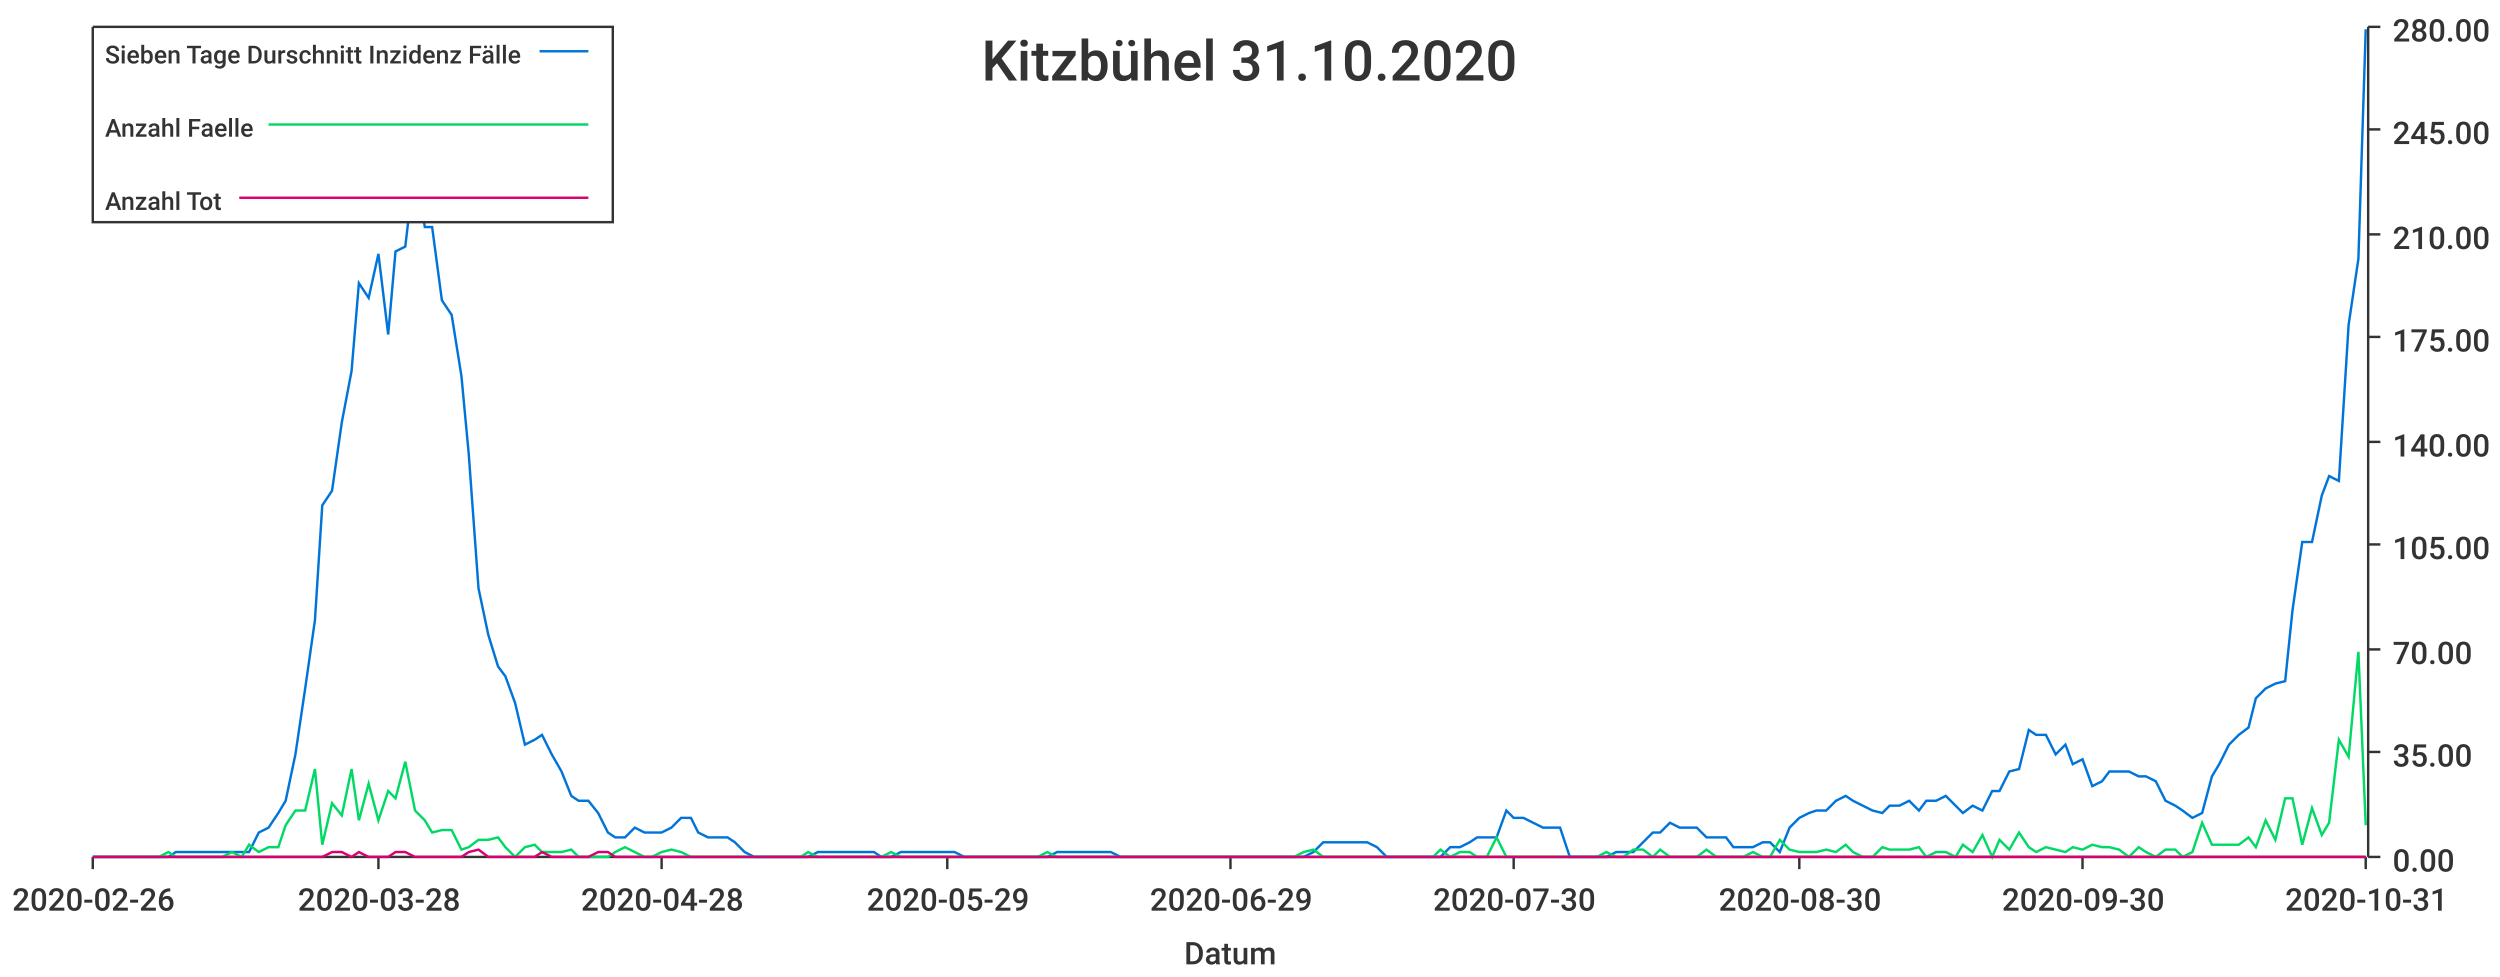
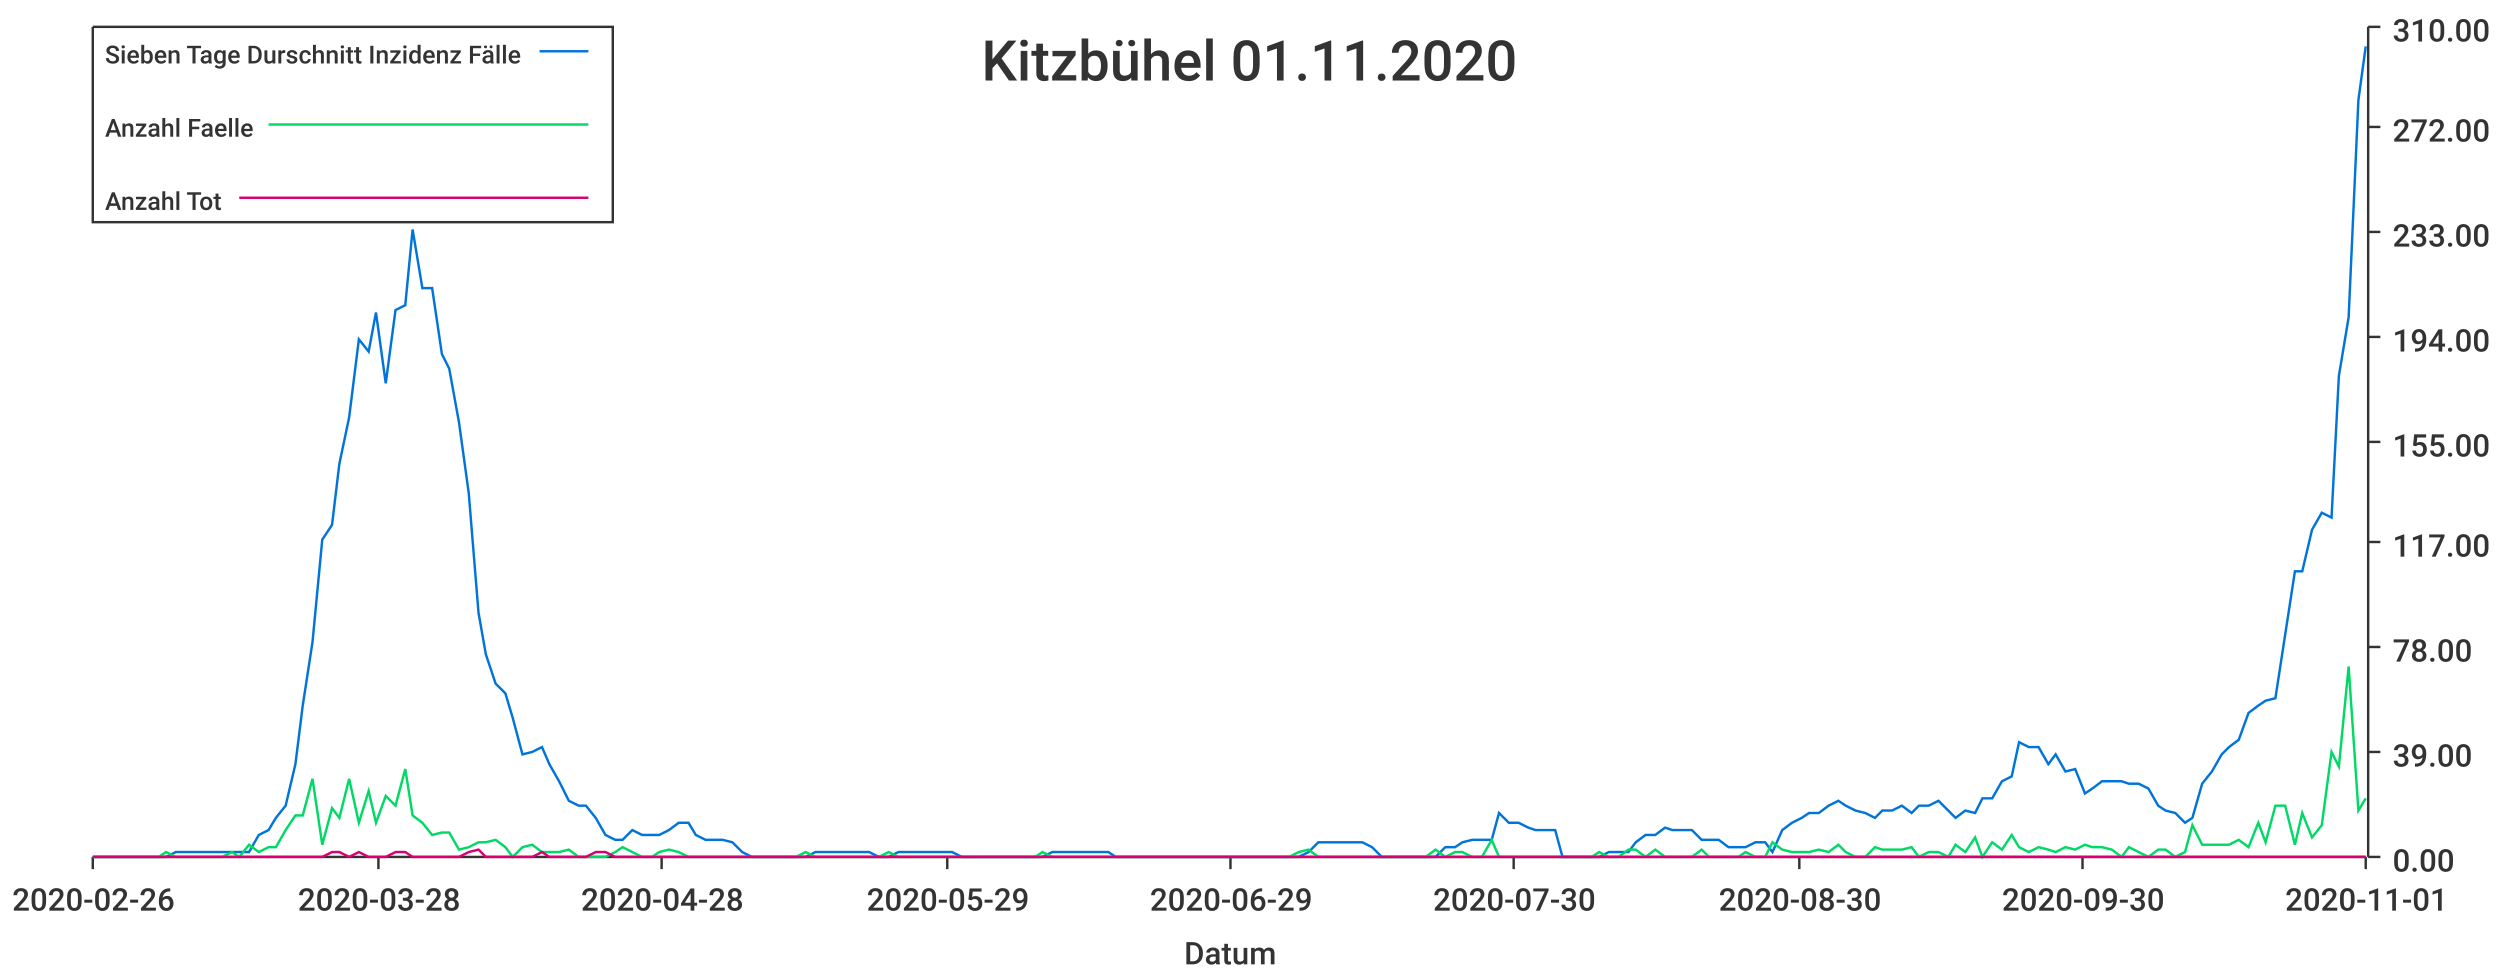
<svg xmlns="http://www.w3.org/2000/svg" width="1024" height="400">\n<path d="M 0 0 L 1024 0 L 1024 400 L 0 400 L 0 0" style="stroke-width:0;stroke:rgba(255,255,255,1.0);fill:rgba(255,255,255,1.0)" />
  <path d="M 38 11 L 969 11 L 969 351 L 38 351 L 38 11" style="stroke-width:0;stroke:rgba(255,255,255,1.0);fill:rgba(255,255,255,1.0)" />
  <path d="M 38 351 L 969 351" style="stroke-width:1;stroke:rgba(51,51,51,1.0);fill:none" />
  <path d="M 38 351 L 38 356" style="stroke-width:1;stroke:rgba(51,51,51,1.0);fill:none" />
  <text x="5" y="373" style="stroke-width:0;stroke:none;fill:rgba(51,51,51,1.0);font-size:12.8px;font-family:'Roboto Medium',sans-serif">2020-02-26</text>
  <path d="M 155 351 L 155 356" style="stroke-width:1;stroke:rgba(51,51,51,1.0);fill:none" />
  <text x="122" y="373" style="stroke-width:0;stroke:none;fill:rgba(51,51,51,1.0);font-size:12.8px;font-family:'Roboto Medium',sans-serif">2020-03-28</text>
  <path d="M 271 351 L 271 356" style="stroke-width:1;stroke:rgba(51,51,51,1.0);fill:none" />
  <text x="238" y="373" style="stroke-width:0;stroke:none;fill:rgba(51,51,51,1.0);font-size:12.8px;font-family:'Roboto Medium',sans-serif">2020-04-28</text>
  <path d="M 388 351 L 388 356" style="stroke-width:1;stroke:rgba(51,51,51,1.0);fill:none" />
  <text x="355" y="373" style="stroke-width:0;stroke:none;fill:rgba(51,51,51,1.0);font-size:12.8px;font-family:'Roboto Medium',sans-serif">2020-05-29</text>
  <path d="M 504 351 L 504 356" style="stroke-width:1;stroke:rgba(51,51,51,1.0);fill:none" />
  <text x="471" y="373" style="stroke-width:0;stroke:none;fill:rgba(51,51,51,1.0);font-size:12.8px;font-family:'Roboto Medium',sans-serif">2020-06-29</text>
  <path d="M 620 351 L 620 356" style="stroke-width:1;stroke:rgba(51,51,51,1.0);fill:none" />
  <text x="587" y="373" style="stroke-width:0;stroke:none;fill:rgba(51,51,51,1.0);font-size:12.8px;font-family:'Roboto Medium',sans-serif">2020-07-30</text>
  <path d="M 737 351 L 737 356" style="stroke-width:1;stroke:rgba(51,51,51,1.0);fill:none" />
  <text x="704" y="373" style="stroke-width:0;stroke:none;fill:rgba(51,51,51,1.0);font-size:12.8px;font-family:'Roboto Medium',sans-serif">2020-08-30</text>
  <path d="M 853 351 L 853 356" style="stroke-width:1;stroke:rgba(51,51,51,1.0);fill:none" />
  <text x="820" y="373" style="stroke-width:0;stroke:none;fill:rgba(51,51,51,1.0);font-size:12.8px;font-family:'Roboto Medium',sans-serif">2020-09-30</text>
  <path d="M 969 351 L 969 356" style="stroke-width:1;stroke:rgba(51,51,51,1.0);fill:none" />
-   <text x="936" y="373" style="stroke-width:0;stroke:none;fill:rgba(51,51,51,1.0);font-size:12.8px;font-family:'Roboto Medium',sans-serif">2020-10-31</text>
+   <text x="936" y="373" style="stroke-width:0;stroke:none;fill:rgba(51,51,51,1.0);font-size:12.8px;font-family:'Roboto Medium',sans-serif">2020-11-01</text>
  <text x="485" y="395" style="stroke-width:0;stroke:none;fill:rgba(51,51,51,1.0);font-size:12.8px;font-family:'Roboto Medium',sans-serif">Datum</text>
  <path d="M 970 351 L 970 11" style="stroke-width:1;stroke:rgba(51,51,51,1.0);fill:none" />
  <path d="M 970 351 L 975 351" style="stroke-width:1;stroke:rgba(51,51,51,1.0);fill:none" />
  <text x="980" y="357" style="stroke-width:0;stroke:none;fill:rgba(51,51,51,1.0);font-size:12.8px;font-family:'Roboto Medium',sans-serif">0.00</text>
  <path d="M 970 308 L 975 308" style="stroke-width:1;stroke:rgba(51,51,51,1.0);fill:none" />
-   <text x="980" y="314" style="stroke-width:0;stroke:none;fill:rgba(51,51,51,1.0);font-size:12.8px;font-family:'Roboto Medium',sans-serif">35.00</text>
-   <path d="M 970 266 L 975 266" style="stroke-width:1;stroke:rgba(51,51,51,1.0);fill:none" />
-   <text x="980" y="272" style="stroke-width:0;stroke:none;fill:rgba(51,51,51,1.0);font-size:12.8px;font-family:'Roboto Medium',sans-serif">70.00</text>
-   <path d="M 970 223 L 975 223" style="stroke-width:1;stroke:rgba(51,51,51,1.0);fill:none" />
-   <text x="980" y="229" style="stroke-width:0;stroke:none;fill:rgba(51,51,51,1.0);font-size:12.8px;font-family:'Roboto Medium',sans-serif">105.00</text>
+   <text x="980" y="314" style="stroke-width:0;stroke:none;fill:rgba(51,51,51,1.0);font-size:12.8px;font-family:'Roboto Medium',sans-serif">39.00</text>
+   <path d="M 970 265 L 975 265" style="stroke-width:1;stroke:rgba(51,51,51,1.0);fill:none" />
+   <text x="980" y="271" style="stroke-width:0;stroke:none;fill:rgba(51,51,51,1.0);font-size:12.8px;font-family:'Roboto Medium',sans-serif">78.00</text>
+   <path d="M 970 222 L 975 222" style="stroke-width:1;stroke:rgba(51,51,51,1.0);fill:none" />
+   <text x="980" y="228" style="stroke-width:0;stroke:none;fill:rgba(51,51,51,1.0);font-size:12.8px;font-family:'Roboto Medium',sans-serif">117.00</text>
  <path d="M 970 181 L 975 181" style="stroke-width:1;stroke:rgba(51,51,51,1.0);fill:none" />
-   <text x="980" y="187" style="stroke-width:0;stroke:none;fill:rgba(51,51,51,1.0);font-size:12.8px;font-family:'Roboto Medium',sans-serif">140.00</text>
+   <text x="980" y="187" style="stroke-width:0;stroke:none;fill:rgba(51,51,51,1.0);font-size:12.8px;font-family:'Roboto Medium',sans-serif">155.00</text>
  <path d="M 970 138 L 975 138" style="stroke-width:1;stroke:rgba(51,51,51,1.0);fill:none" />
-   <text x="980" y="144" style="stroke-width:0;stroke:none;fill:rgba(51,51,51,1.0);font-size:12.8px;font-family:'Roboto Medium',sans-serif">175.00</text>
-   <path d="M 970 96 L 975 96" style="stroke-width:1;stroke:rgba(51,51,51,1.0);fill:none" />
-   <text x="980" y="102" style="stroke-width:0;stroke:none;fill:rgba(51,51,51,1.0);font-size:12.8px;font-family:'Roboto Medium',sans-serif">210.00</text>
-   <path d="M 970 53 L 975 53" style="stroke-width:1;stroke:rgba(51,51,51,1.0);fill:none" />
-   <text x="980" y="59" style="stroke-width:0;stroke:none;fill:rgba(51,51,51,1.0);font-size:12.8px;font-family:'Roboto Medium',sans-serif">245.00</text>
+   <text x="980" y="144" style="stroke-width:0;stroke:none;fill:rgba(51,51,51,1.0);font-size:12.8px;font-family:'Roboto Medium',sans-serif">194.00</text>
+   <path d="M 970 95 L 975 95" style="stroke-width:1;stroke:rgba(51,51,51,1.0);fill:none" />
+   <text x="980" y="101" style="stroke-width:0;stroke:none;fill:rgba(51,51,51,1.0);font-size:12.8px;font-family:'Roboto Medium',sans-serif">233.00</text>
+   <path d="M 970 52 L 975 52" style="stroke-width:1;stroke:rgba(51,51,51,1.0);fill:none" />
+   <text x="980" y="58" style="stroke-width:0;stroke:none;fill:rgba(51,51,51,1.0);font-size:12.8px;font-family:'Roboto Medium',sans-serif">272.00</text>
  <path d="M 970 11 L 975 11" style="stroke-width:1;stroke:rgba(51,51,51,1.0);fill:none" />
-   <text x="980" y="17" style="stroke-width:0;stroke:none;fill:rgba(51,51,51,1.0);font-size:12.8px;font-family:'Roboto Medium',sans-serif">280.00</text>
-   <path d="M 38 351 L 42 351 L 46 351 L 50 351 L 54 351 L 57 351 L 61 351 L 65 351 L 69 351 L 72 349 L 76 349 L 80 349 L 84 349 L 87 349 L 91 349 L 95 349 L 99 349 L 102 349 L 106 341 L 110 339 L 114 333 L 117 328 L 121 309 L 125 282 L 129 254 L 132 207 L 136 201 L 140 173 L 144 152 L 147 116 L 151 122 L 155 104 L 159 137 L 162 103 L 166 101 L 170 67 L 174 93 L 177 93 L 181 123 L 185 129 L 189 154 L 192 186 L 196 241 L 200 260 L 204 273 L 207 277 L 211 288 L 215 305 L 219 303 L 222 301 L 226 309 L 230 316 L 234 326 L 237 328 L 241 328 L 245 333 L 249 341 L 252 343 L 256 343 L 260 339 L 264 341 L 267 341 L 271 341 L 275 339 L 279 335 L 283 335 L 286 341 L 290 343 L 294 343 L 298 343 L 301 345 L 305 349 L 309 351 L 313 351 L 316 351 L 320 351 L 324 351 L 328 351 L 331 351 L 335 349 L 339 349 L 343 349 L 346 349 L 350 349 L 354 349 L 358 349 L 361 351 L 365 351 L 369 349 L 373 349 L 376 349 L 380 349 L 384 349 L 388 349 L 391 349 L 395 351 L 399 351 L 403 351 L 406 351 L 410 351 L 414 351 L 418 351 L 421 351 L 425 351 L 429 351 L 433 349 L 436 349 L 440 349 L 444 349 L 448 349 L 451 349 L 455 349 L 459 351 L 463 351 L 466 351 L 470 351 L 474 351 L 478 351 L 481 351 L 485 351 L 489 351 L 493 351 L 496 351 L 500 351 L 504 351 L 508 351 L 512 351 L 515 351 L 519 351 L 523 351 L 527 351 L 530 351 L 534 351 L 538 349 L 542 345 L 545 345 L 549 345 L 553 345 L 557 345 L 560 345 L 564 347 L 568 351 L 572 351 L 575 351 L 579 351 L 583 351 L 587 351 L 590 351 L 594 347 L 598 347 L 602 345 L 605 343 L 609 343 L 613 343 L 617 332 L 620 335 L 624 335 L 628 337 L 632 339 L 635 339 L 639 339 L 643 351 L 647 351 L 650 351 L 654 351 L 658 351 L 662 349 L 665 349 L 669 349 L 673 345 L 677 341 L 680 341 L 684 337 L 688 339 L 692 339 L 695 339 L 699 343 L 703 343 L 707 343 L 710 347 L 714 347 L 718 347 L 722 345 L 725 345 L 729 349 L 733 339 L 737 335 L 741 333 L 744 332 L 748 332 L 752 328 L 756 326 L 759 328 L 763 330 L 767 332 L 771 333 L 774 330 L 778 330 L 782 328 L 786 332 L 789 328 L 793 328 L 797 326 L 801 330 L 804 333 L 808 330 L 812 332 L 816 324 L 819 324 L 823 316 L 827 315 L 831 299 L 834 301 L 838 301 L 842 309 L 846 305 L 849 313 L 853 311 L 857 322 L 861 320 L 864 316 L 868 316 L 872 316 L 876 318 L 879 318 L 883 320 L 887 328 L 891 330 L 894 332 L 898 335 L 902 333 L 906 318 L 909 313 L 913 305 L 917 301 L 921 298 L 924 286 L 928 282 L 932 280 L 936 279 L 939 250 L 943 222 L 947 222 L 951 203 L 954 195 L 958 197 L 962 133 L 966 106 L 969 12" style="stroke-width:1;stroke:rgba(0,116,217,1.0);fill:none" />
-   <path d="M 38 351 L 42 351 L 46 351 L 50 351 L 54 351 L 57 351 L 61 351 L 65 351 L 69 349 L 72 351 L 76 351 L 80 351 L 84 351 L 87 351 L 91 351 L 95 349 L 99 351 L 102 346 L 106 349 L 110 347 L 114 347 L 117 338 L 121 332 L 125 332 L 129 315 L 132 346 L 136 329 L 140 334 L 144 315 L 147 336 L 151 321 L 155 336 L 159 324 L 162 327 L 166 312 L 170 332 L 174 336 L 177 341 L 181 340 L 185 340 L 189 348 L 192 347 L 196 344 L 200 344 L 204 343 L 207 347 L 211 351 L 215 347 L 219 346 L 222 349 L 226 349 L 230 349 L 234 348 L 237 351 L 241 351 L 245 351 L 249 351 L 252 349 L 256 347 L 260 349 L 264 351 L 267 351 L 271 349 L 275 348 L 279 349 L 283 351 L 286 351 L 290 351 L 294 351 L 298 351 L 301 351 L 305 351 L 309 351 L 313 351 L 316 351 L 320 351 L 324 351 L 328 351 L 331 349 L 335 351 L 339 351 L 343 351 L 346 351 L 350 351 L 354 351 L 358 351 L 361 351 L 365 349 L 369 351 L 373 351 L 376 351 L 380 351 L 384 351 L 388 351 L 391 351 L 395 351 L 399 351 L 403 351 L 406 351 L 410 351 L 414 351 L 418 351 L 421 351 L 425 351 L 429 349 L 433 351 L 436 351 L 440 351 L 444 351 L 448 351 L 451 351 L 455 351 L 459 351 L 463 351 L 466 351 L 470 351 L 474 351 L 478 351 L 481 351 L 485 351 L 489 351 L 493 351 L 496 351 L 500 351 L 504 351 L 508 351 L 512 351 L 515 351 L 519 351 L 523 351 L 527 351 L 530 351 L 534 349 L 538 348 L 542 351 L 545 351 L 549 351 L 553 351 L 557 351 L 560 351 L 564 351 L 568 351 L 572 351 L 575 351 L 579 351 L 583 351 L 587 351 L 590 348 L 594 351 L 598 349 L 602 349 L 605 351 L 609 351 L 613 343 L 617 351 L 620 351 L 624 351 L 628 351 L 632 351 L 635 351 L 639 351 L 643 351 L 647 351 L 650 351 L 654 351 L 658 349 L 662 351 L 665 351 L 669 348 L 673 348 L 677 351 L 680 348 L 684 351 L 688 351 L 692 351 L 695 351 L 699 348 L 703 351 L 707 351 L 710 351 L 714 351 L 718 349 L 722 351 L 725 351 L 729 344 L 733 348 L 737 349 L 741 349 L 744 349 L 748 348 L 752 349 L 756 346 L 759 349 L 763 351 L 767 351 L 771 347 L 774 348 L 778 348 L 782 348 L 786 347 L 789 351 L 793 349 L 797 349 L 801 351 L 804 346 L 808 349 L 812 342 L 816 351 L 819 344 L 823 348 L 827 341 L 831 347 L 834 349 L 838 347 L 842 348 L 846 349 L 849 347 L 853 348 L 857 346 L 861 347 L 864 347 L 868 348 L 872 351 L 876 347 L 879 349 L 883 351 L 887 348 L 891 348 L 894 351 L 898 349 L 902 337 L 906 346 L 909 346 L 913 346 L 917 346 L 921 343 L 924 347 L 928 336 L 932 344 L 936 327 L 939 327 L 943 346 L 947 331 L 951 342 L 954 337 L 958 303 L 962 310 L 966 267 L 969 338" style="stroke-width:1;stroke:rgba(0,217,101,1.0);fill:none" />
-   <path d="M 38 351 L 42 351 L 46 351 L 50 351 L 54 351 L 57 351 L 61 351 L 65 351 L 69 351 L 72 351 L 76 351 L 80 351 L 84 351 L 87 351 L 91 351 L 95 351 L 99 351 L 102 351 L 106 351 L 110 351 L 114 351 L 117 351 L 121 351 L 125 351 L 129 351 L 132 351 L 136 349 L 140 349 L 144 351 L 147 349 L 151 351 L 155 351 L 159 351 L 162 349 L 166 349 L 170 351 L 174 351 L 177 351 L 181 351 L 185 351 L 189 351 L 192 349 L 196 348 L 200 351 L 204 351 L 207 351 L 211 351 L 215 351 L 219 351 L 222 349 L 226 351 L 230 351 L 234 351 L 237 351 L 241 351 L 245 349 L 249 349 L 252 351 L 256 351 L 260 351 L 264 351 L 267 351 L 271 351 L 275 351 L 279 351 L 283 351 L 286 351 L 290 351 L 294 351 L 298 351 L 301 351 L 305 351 L 309 351 L 313 351 L 316 351 L 320 351 L 324 351 L 328 351 L 331 351 L 335 351 L 339 351 L 343 351 L 346 351 L 350 351 L 354 351 L 358 351 L 361 351 L 365 351 L 369 351 L 373 351 L 376 351 L 380 351 L 384 351 L 388 351 L 391 351 L 395 351 L 399 351 L 403 351 L 406 351 L 410 351 L 414 351 L 418 351 L 421 351 L 425 351 L 429 351 L 433 351 L 436 351 L 440 351 L 444 351 L 448 351 L 451 351 L 455 351 L 459 351 L 463 351 L 466 351 L 470 351 L 474 351 L 478 351 L 481 351 L 485 351 L 489 351 L 493 351 L 496 351 L 500 351 L 504 351 L 508 351 L 512 351 L 515 351 L 519 351 L 523 351 L 527 351 L 530 351 L 534 351 L 538 351 L 542 351 L 545 351 L 549 351 L 553 351 L 557 351 L 560 351 L 564 351 L 568 351 L 572 351 L 575 351 L 579 351 L 583 351 L 587 351 L 590 351 L 594 351 L 598 351 L 602 351 L 605 351 L 609 351 L 613 351 L 617 351 L 620 351 L 624 351 L 628 351 L 632 351 L 635 351 L 639 351 L 643 351 L 647 351 L 650 351 L 654 351 L 658 351 L 662 351 L 665 351 L 669 351 L 673 351 L 677 351 L 680 351 L 684 351 L 688 351 L 692 351 L 695 351 L 699 351 L 703 351 L 707 351 L 710 351 L 714 351 L 718 351 L 722 351 L 725 351 L 729 351 L 733 351 L 737 351 L 741 351 L 744 351 L 748 351 L 752 351 L 756 351 L 759 351 L 763 351 L 767 351 L 771 351 L 774 351 L 778 351 L 782 351 L 786 351 L 789 351 L 793 351 L 797 351 L 801 351 L 804 351 L 808 351 L 812 351 L 816 351 L 819 351 L 823 351 L 827 351 L 831 351 L 834 351 L 838 351 L 842 351 L 846 351 L 849 351 L 853 351 L 857 351 L 861 351 L 864 351 L 868 351 L 872 351 L 876 351 L 879 351 L 883 351 L 887 351 L 891 351 L 894 351 L 898 351 L 902 351 L 906 351 L 909 351 L 913 351 L 917 351 L 921 351 L 924 351 L 928 351 L 932 351 L 936 351 L 939 351 L 943 351 L 947 351 L 951 351 L 954 351 L 958 351 L 962 351 L 966 351 L 969 351" style="stroke-width:1;stroke:rgba(217,0,116,1.0);fill:none" />
-   <text x="402" y="33" style="stroke-width:0;stroke:none;fill:rgba(51,51,51,1.0);font-size:23.0px;font-family:'Roboto Medium',sans-serif">Kitzbühel 31.10.2020</text>
+   <text x="980" y="17" style="stroke-width:0;stroke:none;fill:rgba(51,51,51,1.0);font-size:12.8px;font-family:'Roboto Medium',sans-serif">310.00</text>
+   <path d="M 38 351 L 42 351 L 46 351 L 50 351 L 53 351 L 57 351 L 61 351 L 65 351 L 68 351 L 72 349 L 76 349 L 80 349 L 83 349 L 87 349 L 91 349 L 95 349 L 98 349 L 102 349 L 106 342 L 110 340 L 113 335 L 117 330 L 121 313 L 124 289 L 128 263 L 132 221 L 136 215 L 139 190 L 143 171 L 147 139 L 151 144 L 154 128 L 158 157 L 162 127 L 166 125 L 169 94 L 173 118 L 177 118 L 181 145 L 184 151 L 188 173 L 192 202 L 196 251 L 199 268 L 203 280 L 207 284 L 210 294 L 214 309 L 218 308 L 222 306 L 225 313 L 229 320 L 233 328 L 237 330 L 240 330 L 244 335 L 248 342 L 252 344 L 255 344 L 259 340 L 263 342 L 267 342 L 270 342 L 274 340 L 278 337 L 282 337 L 285 342 L 289 344 L 293 344 L 296 344 L 300 345 L 304 349 L 308 351 L 311 351 L 315 351 L 319 351 L 323 351 L 326 351 L 330 351 L 334 349 L 338 349 L 341 349 L 345 349 L 349 349 L 353 349 L 356 349 L 360 351 L 364 351 L 368 349 L 371 349 L 375 349 L 379 349 L 382 349 L 386 349 L 390 349 L 394 351 L 397 351 L 401 351 L 405 351 L 409 351 L 412 351 L 416 351 L 420 351 L 424 351 L 427 351 L 431 349 L 435 349 L 439 349 L 442 349 L 446 349 L 450 349 L 454 349 L 457 351 L 461 351 L 465 351 L 468 351 L 472 351 L 476 351 L 480 351 L 483 351 L 487 351 L 491 351 L 495 351 L 498 351 L 502 351 L 506 351 L 510 351 L 513 351 L 517 351 L 521 351 L 525 351 L 528 351 L 532 351 L 536 349 L 540 345 L 543 345 L 547 345 L 551 345 L 554 345 L 558 345 L 562 347 L 566 351 L 569 351 L 573 351 L 577 351 L 581 351 L 584 351 L 588 351 L 592 347 L 596 347 L 599 345 L 603 344 L 607 344 L 611 344 L 614 333 L 618 337 L 622 337 L 626 339 L 629 340 L 633 340 L 637 340 L 640 351 L 644 351 L 648 351 L 652 351 L 655 351 L 659 349 L 663 349 L 667 349 L 670 345 L 674 342 L 678 342 L 682 339 L 685 340 L 689 340 L 693 340 L 697 344 L 700 344 L 704 344 L 708 347 L 712 347 L 715 347 L 719 345 L 723 345 L 726 349 L 730 340 L 734 337 L 738 335 L 741 333 L 745 333 L 749 330 L 753 328 L 756 330 L 760 332 L 764 333 L 768 335 L 771 332 L 775 332 L 779 330 L 783 333 L 786 330 L 790 330 L 794 328 L 798 332 L 801 335 L 805 332 L 809 333 L 812 327 L 816 327 L 820 320 L 824 318 L 827 304 L 831 306 L 835 306 L 839 313 L 842 309 L 846 316 L 850 315 L 854 325 L 857 323 L 861 320 L 865 320 L 869 320 L 872 321 L 876 321 L 880 323 L 884 330 L 887 332 L 891 333 L 895 337 L 898 335 L 902 321 L 906 316 L 910 309 L 913 306 L 917 303 L 921 292 L 925 289 L 928 287 L 932 286 L 936 260 L 940 234 L 943 234 L 947 217 L 951 210 L 955 212 L 958 154 L 962 130 L 966 41 L 969 19" style="stroke-width:1;stroke:rgba(0,116,217,1.0);fill:none" />
+   <path d="M 38 351 L 42 351 L 46 351 L 50 351 L 53 351 L 57 351 L 61 351 L 65 351 L 68 349 L 72 351 L 76 351 L 80 351 L 83 351 L 87 351 L 91 351 L 95 349 L 98 351 L 102 346 L 106 349 L 110 347 L 113 347 L 117 340 L 121 334 L 124 334 L 128 319 L 132 346 L 136 331 L 139 335 L 143 319 L 147 337 L 151 324 L 154 337 L 158 326 L 162 330 L 166 315 L 169 334 L 173 337 L 177 342 L 181 341 L 184 341 L 188 348 L 192 347 L 196 345 L 199 345 L 203 344 L 207 347 L 210 351 L 214 347 L 218 346 L 222 349 L 225 349 L 229 349 L 233 348 L 237 351 L 240 351 L 244 351 L 248 351 L 252 349 L 255 347 L 259 349 L 263 351 L 267 351 L 270 349 L 274 348 L 278 349 L 282 351 L 285 351 L 289 351 L 293 351 L 296 351 L 300 351 L 304 351 L 308 351 L 311 351 L 315 351 L 319 351 L 323 351 L 326 351 L 330 349 L 334 351 L 338 351 L 341 351 L 345 351 L 349 351 L 353 351 L 356 351 L 360 351 L 364 349 L 368 351 L 371 351 L 375 351 L 379 351 L 382 351 L 386 351 L 390 351 L 394 351 L 397 351 L 401 351 L 405 351 L 409 351 L 412 351 L 416 351 L 420 351 L 424 351 L 427 349 L 431 351 L 435 351 L 439 351 L 442 351 L 446 351 L 450 351 L 454 351 L 457 351 L 461 351 L 465 351 L 468 351 L 472 351 L 476 351 L 480 351 L 483 351 L 487 351 L 491 351 L 495 351 L 498 351 L 502 351 L 506 351 L 510 351 L 513 351 L 517 351 L 521 351 L 525 351 L 528 351 L 532 349 L 536 348 L 540 351 L 543 351 L 547 351 L 551 351 L 554 351 L 558 351 L 562 351 L 566 351 L 569 351 L 573 351 L 577 351 L 581 351 L 584 351 L 588 348 L 592 351 L 596 349 L 599 349 L 603 351 L 607 351 L 611 344 L 614 351 L 618 351 L 622 351 L 626 351 L 629 351 L 633 351 L 637 351 L 640 351 L 644 351 L 648 351 L 652 351 L 655 349 L 659 351 L 663 351 L 667 348 L 670 348 L 674 351 L 678 348 L 682 351 L 685 351 L 689 351 L 693 351 L 697 348 L 700 351 L 704 351 L 708 351 L 712 351 L 715 349 L 719 351 L 723 351 L 726 345 L 730 348 L 734 349 L 738 349 L 741 349 L 745 348 L 749 349 L 753 346 L 756 349 L 760 351 L 764 351 L 768 347 L 771 348 L 775 348 L 779 348 L 783 347 L 786 351 L 790 349 L 794 349 L 798 351 L 801 346 L 805 349 L 809 343 L 812 351 L 816 345 L 820 348 L 824 342 L 827 347 L 831 349 L 835 347 L 839 348 L 842 349 L 846 347 L 850 348 L 854 346 L 857 347 L 861 347 L 865 348 L 869 351 L 872 347 L 876 349 L 880 351 L 884 348 L 887 348 L 891 351 L 895 349 L 898 338 L 902 346 L 906 346 L 910 346 L 913 346 L 917 344 L 921 347 L 925 337 L 928 345 L 932 330 L 936 330 L 940 346 L 943 333 L 947 343 L 951 338 L 955 308 L 958 314 L 962 273 L 966 332 L 969 327" style="stroke-width:1;stroke:rgba(0,217,101,1.0);fill:none" />
+   <path d="M 38 351 L 42 351 L 46 351 L 50 351 L 53 351 L 57 351 L 61 351 L 65 351 L 68 351 L 72 351 L 76 351 L 80 351 L 83 351 L 87 351 L 91 351 L 95 351 L 98 351 L 102 351 L 106 351 L 110 351 L 113 351 L 117 351 L 121 351 L 124 351 L 128 351 L 132 351 L 136 349 L 139 349 L 143 351 L 147 349 L 151 351 L 154 351 L 158 351 L 162 349 L 166 349 L 169 351 L 173 351 L 177 351 L 181 351 L 184 351 L 188 351 L 192 349 L 196 348 L 199 351 L 203 351 L 207 351 L 210 351 L 214 351 L 218 351 L 222 349 L 225 351 L 229 351 L 233 351 L 237 351 L 240 351 L 244 349 L 248 349 L 252 351 L 255 351 L 259 351 L 263 351 L 267 351 L 270 351 L 274 351 L 278 351 L 282 351 L 285 351 L 289 351 L 293 351 L 296 351 L 300 351 L 304 351 L 308 351 L 311 351 L 315 351 L 319 351 L 323 351 L 326 351 L 330 351 L 334 351 L 338 351 L 341 351 L 345 351 L 349 351 L 353 351 L 356 351 L 360 351 L 364 351 L 368 351 L 371 351 L 375 351 L 379 351 L 382 351 L 386 351 L 390 351 L 394 351 L 397 351 L 401 351 L 405 351 L 409 351 L 412 351 L 416 351 L 420 351 L 424 351 L 427 351 L 431 351 L 435 351 L 439 351 L 442 351 L 446 351 L 450 351 L 454 351 L 457 351 L 461 351 L 465 351 L 468 351 L 472 351 L 476 351 L 480 351 L 483 351 L 487 351 L 491 351 L 495 351 L 498 351 L 502 351 L 506 351 L 510 351 L 513 351 L 517 351 L 521 351 L 525 351 L 528 351 L 532 351 L 536 351 L 540 351 L 543 351 L 547 351 L 551 351 L 554 351 L 558 351 L 562 351 L 566 351 L 569 351 L 573 351 L 577 351 L 581 351 L 584 351 L 588 351 L 592 351 L 596 351 L 599 351 L 603 351 L 607 351 L 611 351 L 614 351 L 618 351 L 622 351 L 626 351 L 629 351 L 633 351 L 637 351 L 640 351 L 644 351 L 648 351 L 652 351 L 655 351 L 659 351 L 663 351 L 667 351 L 670 351 L 674 351 L 678 351 L 682 351 L 685 351 L 689 351 L 693 351 L 697 351 L 700 351 L 704 351 L 708 351 L 712 351 L 715 351 L 719 351 L 723 351 L 726 351 L 730 351 L 734 351 L 738 351 L 741 351 L 745 351 L 749 351 L 753 351 L 756 351 L 760 351 L 764 351 L 768 351 L 771 351 L 775 351 L 779 351 L 783 351 L 786 351 L 790 351 L 794 351 L 798 351 L 801 351 L 805 351 L 809 351 L 812 351 L 816 351 L 820 351 L 824 351 L 827 351 L 831 351 L 835 351 L 839 351 L 842 351 L 846 351 L 850 351 L 854 351 L 857 351 L 861 351 L 865 351 L 869 351 L 872 351 L 876 351 L 880 351 L 884 351 L 887 351 L 891 351 L 895 351 L 898 351 L 902 351 L 906 351 L 910 351 L 913 351 L 917 351 L 921 351 L 925 351 L 928 351 L 932 351 L 936 351 L 940 351 L 943 351 L 947 351 L 951 351 L 955 351 L 958 351 L 962 351 L 966 351 L 969 351" style="stroke-width:1;stroke:rgba(217,0,116,1.0);fill:none" />
+   <text x="402" y="33" style="stroke-width:0;stroke:none;fill:rgba(51,51,51,1.0);font-size:23.0px;font-family:'Roboto Medium',sans-serif">Kitzbühel 01.11.2020</text>
  <path d="M 38 11 L 251 11 L 251 91 L 38 91 L 38 11" style="stroke-width:1;stroke:rgba(51,51,51,1.0);fill:rgba(255,255,255,1.0)" />
  <text x="43" y="26" style="stroke-width:0;stroke:none;fill:rgba(51,51,51,1.0);font-size:10.2px;font-family:'Roboto Medium',sans-serif">Sieben Tage Durschnitt Inzidenz Fälle</text>
  <path d="M 221 21 L 241 21" style="stroke-width:1;stroke:rgba(0,116,217,1.0);fill:none" />
  <text x="43" y="56" style="stroke-width:0;stroke:none;fill:rgba(51,51,51,1.0);font-size:10.2px;font-family:'Roboto Medium',sans-serif">Anzahl Faelle</text>
  <path d="M 110 51 L 241 51" style="stroke-width:1;stroke:rgba(0,217,101,1.0);fill:none" />
  <text x="43" y="86" style="stroke-width:0;stroke:none;fill:rgba(51,51,51,1.0);font-size:10.2px;font-family:'Roboto Medium',sans-serif">Anzahl Tot</text>
  <path d="M 98 81 L 241 81" style="stroke-width:1;stroke:rgba(217,0,116,1.0);fill:none" />
</svg>
